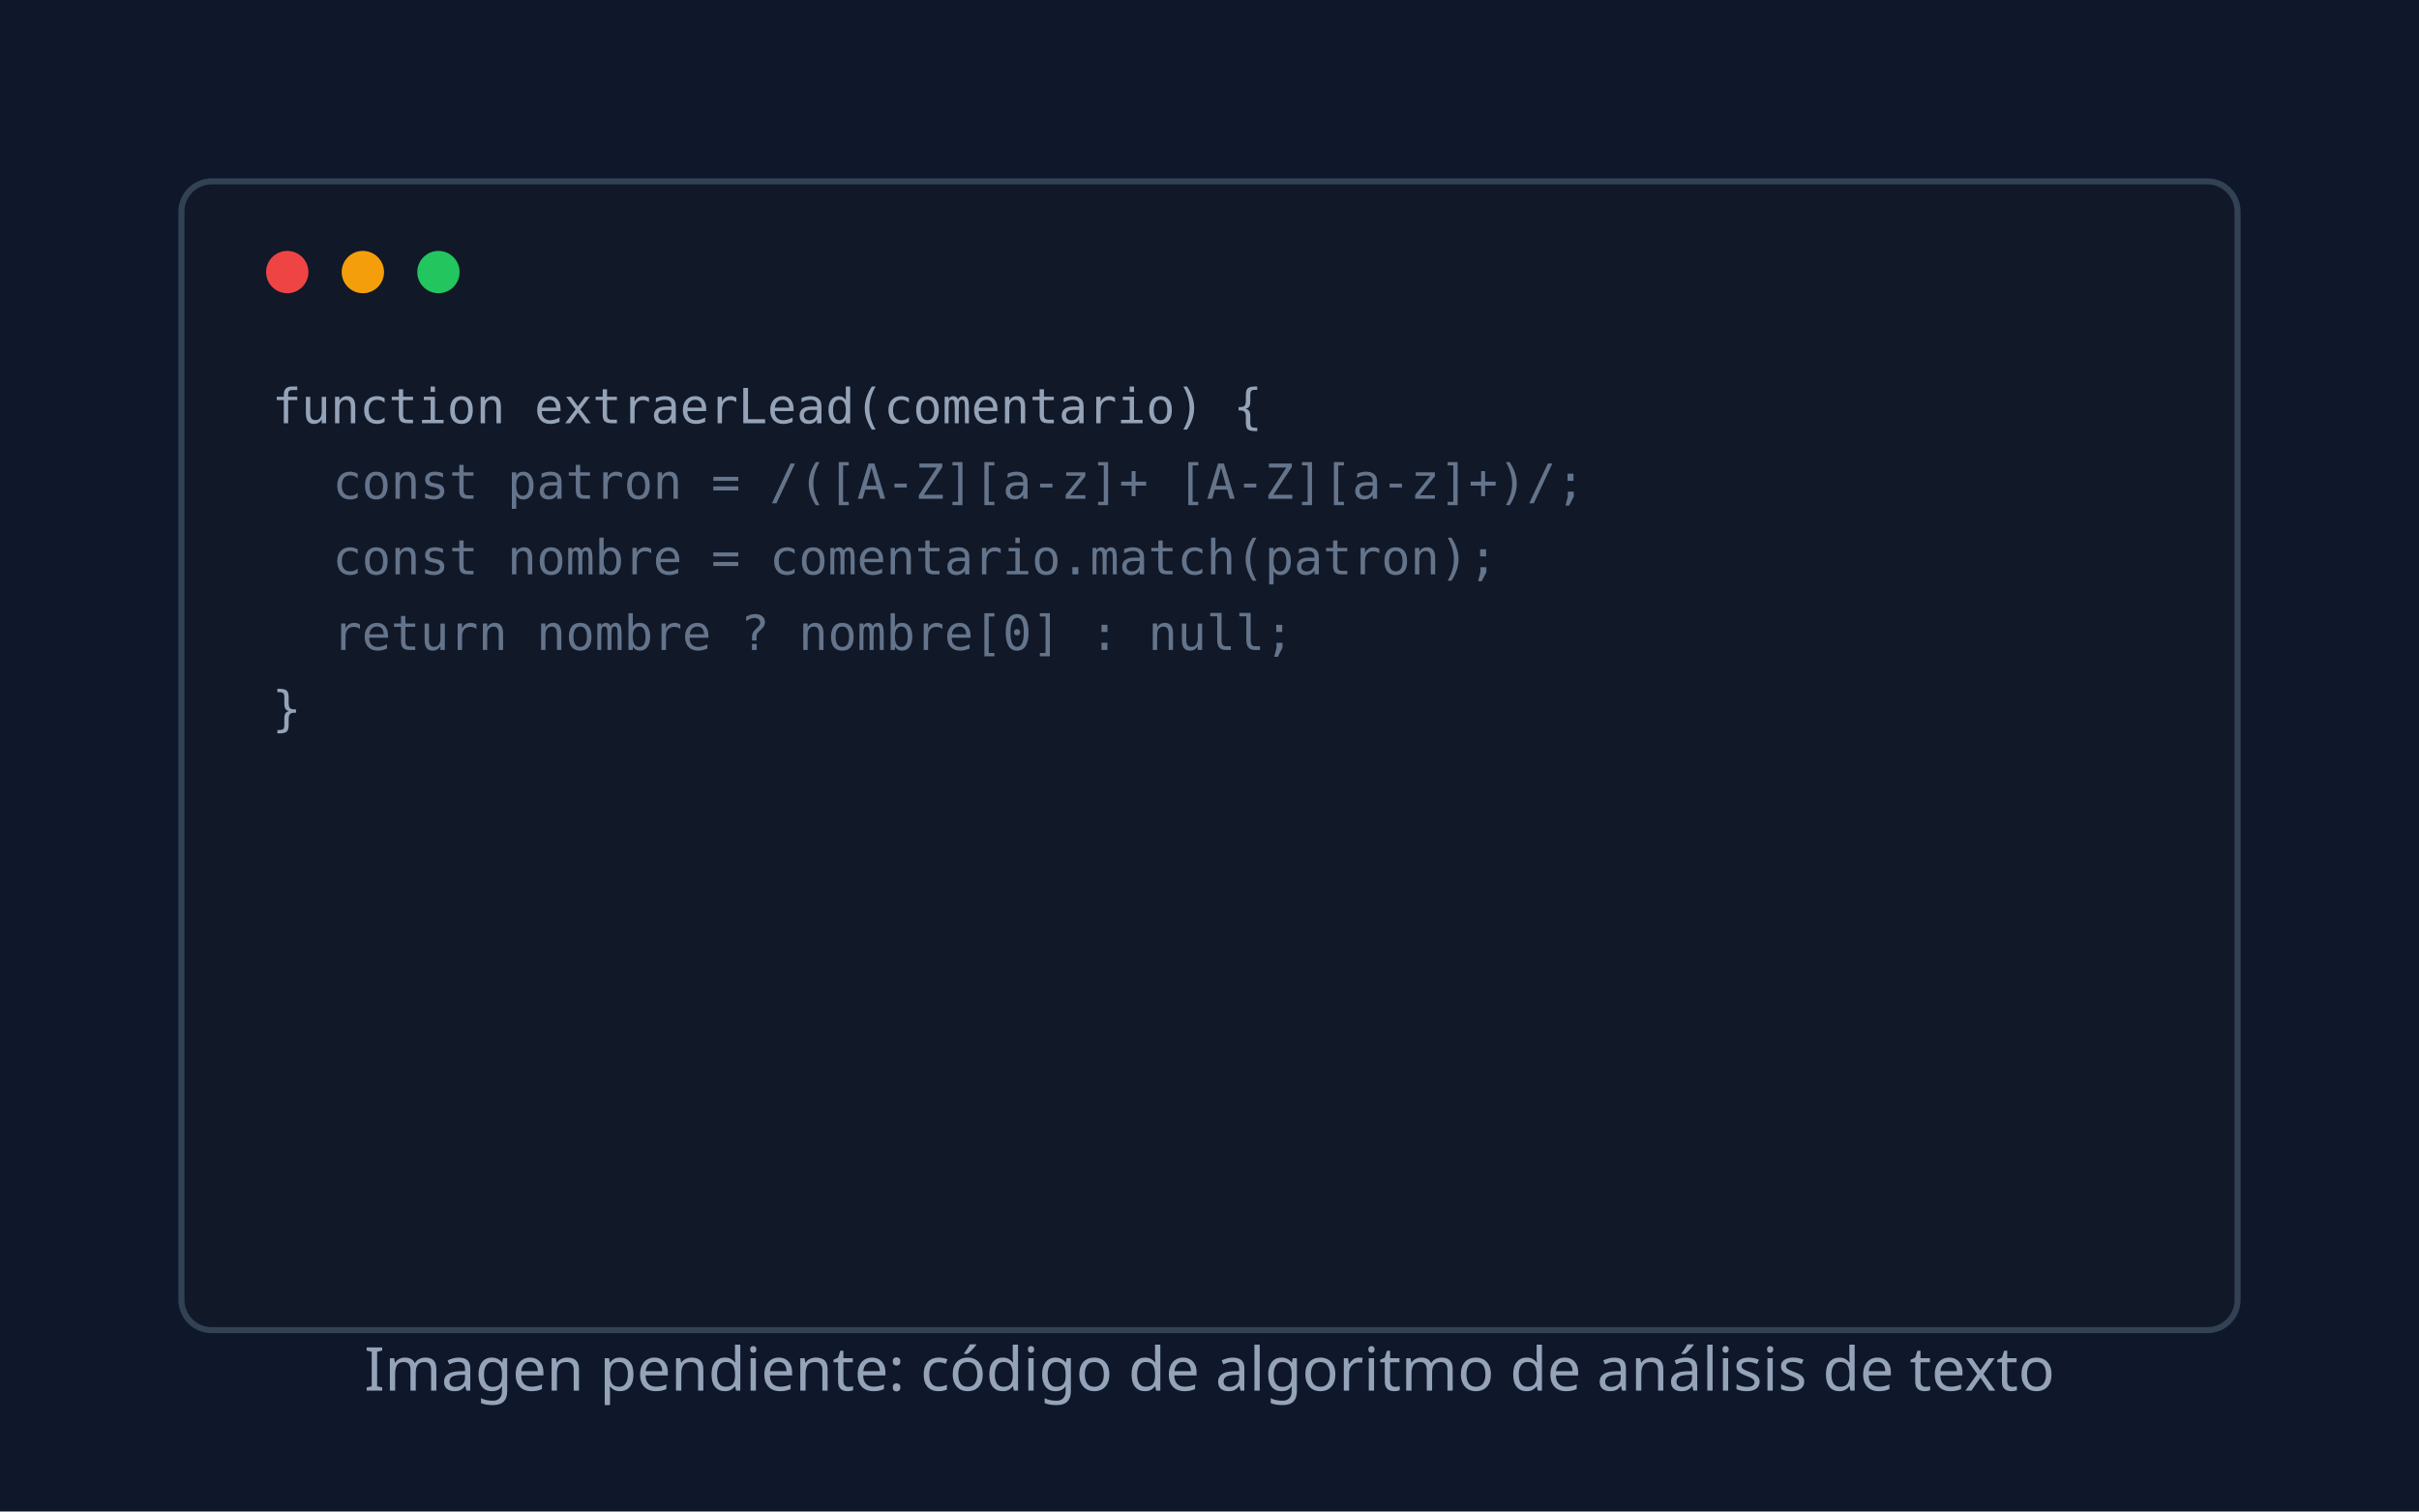
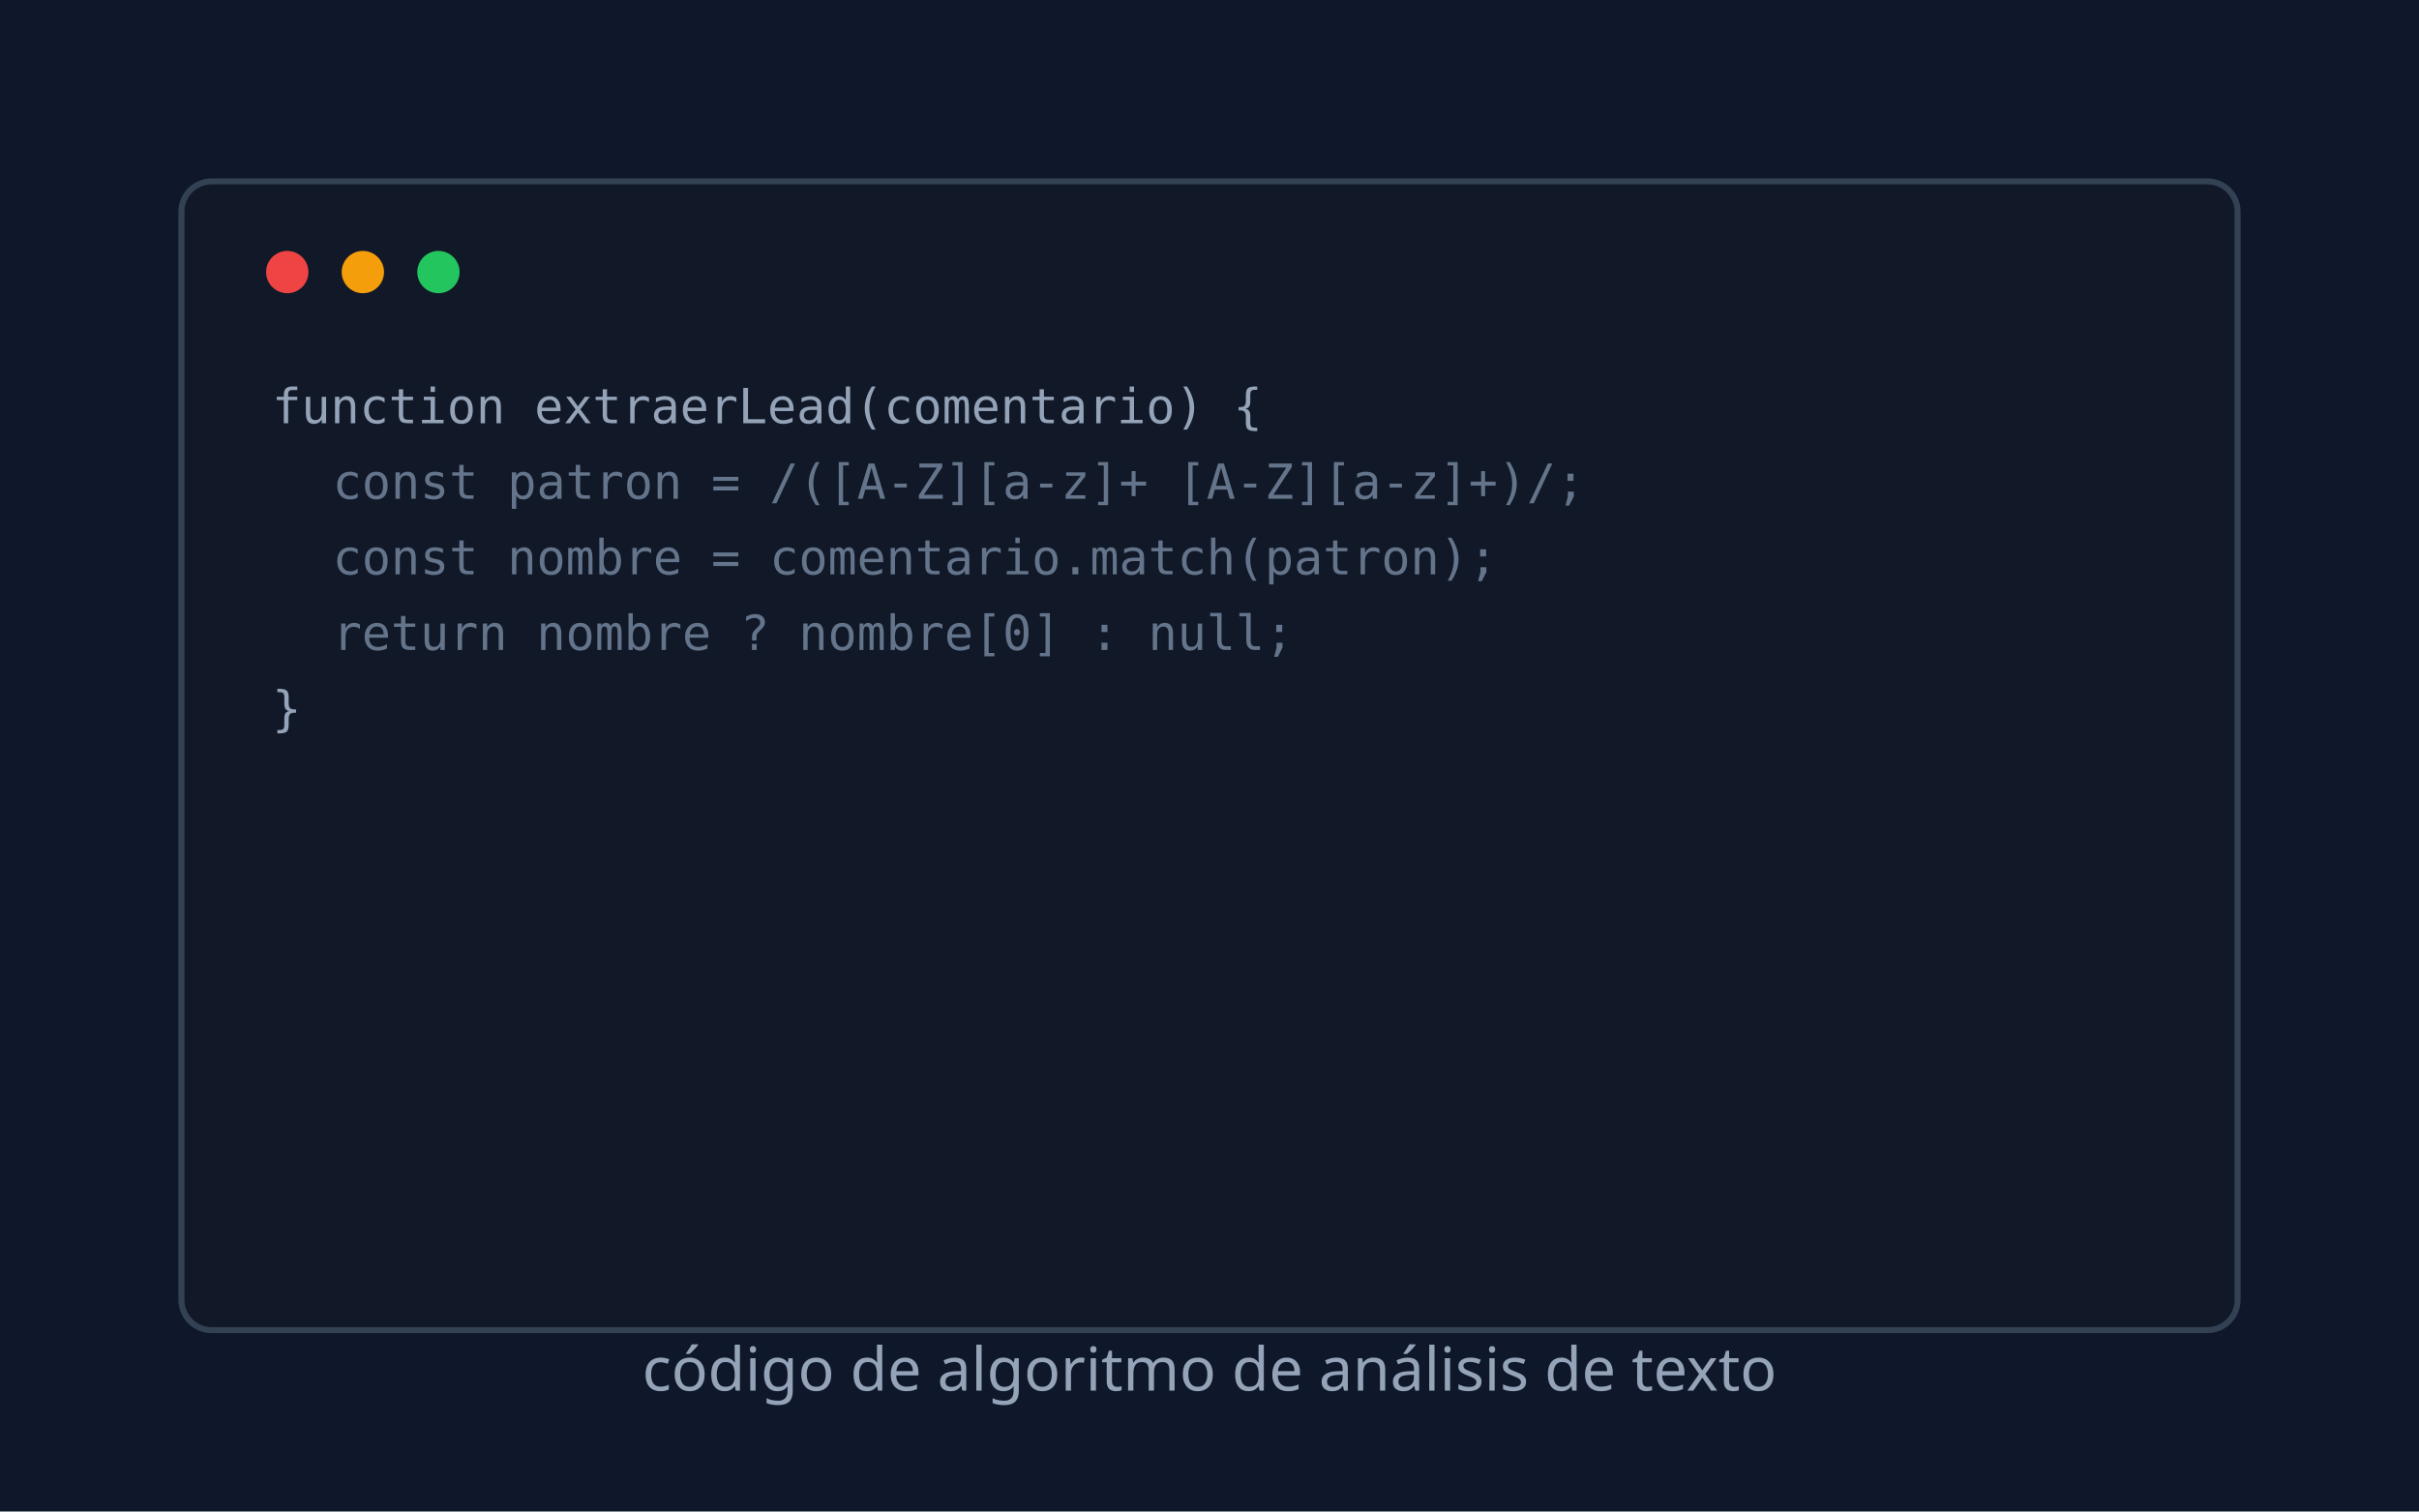
<svg xmlns="http://www.w3.org/2000/svg" viewBox="0 0 800 500" role="img" aria-labelledby="title desc">
  <rect width="800" height="500" fill="#0f172a" />
  <rect x="60" y="60" width="680" height="380" rx="10" fill="#111827" stroke="#334155" stroke-width="2" />
  <circle cx="95" cy="90" r="7" fill="#ef4444" />
  <circle cx="120" cy="90" r="7" fill="#f59e0b" />
  <circle cx="145" cy="90" r="7" fill="#22c55e" />
  <g font-family="monospace" font-size="16" fill="#94a3b8">
    <text x="90" y="140">function extraerLead(comentario) {</text>
    <text x="110" y="165" fill="#64748b">const patron = /([A-Z][a-z]+ [A-Z][a-z]+)/;</text>
    <text x="110" y="190" fill="#64748b">const nombre = comentario.match(patron);</text>
    <text x="110" y="215" fill="#64748b">return nombre ? nombre[0] : null;</text>
    <text x="90" y="240">}</text>
  </g>
-   <text x="400" y="460" text-anchor="middle" font-family="sans-serif" font-size="20" fill="#94a3b8">Imagen pendiente: código de algoritmo de análisis de texto</text>
+   <text x="400" y="460" text-anchor="middle" font-family="sans-serif" font-size="20" fill="#94a3b8">código de algoritmo de análisis de texto</text>
</svg>
